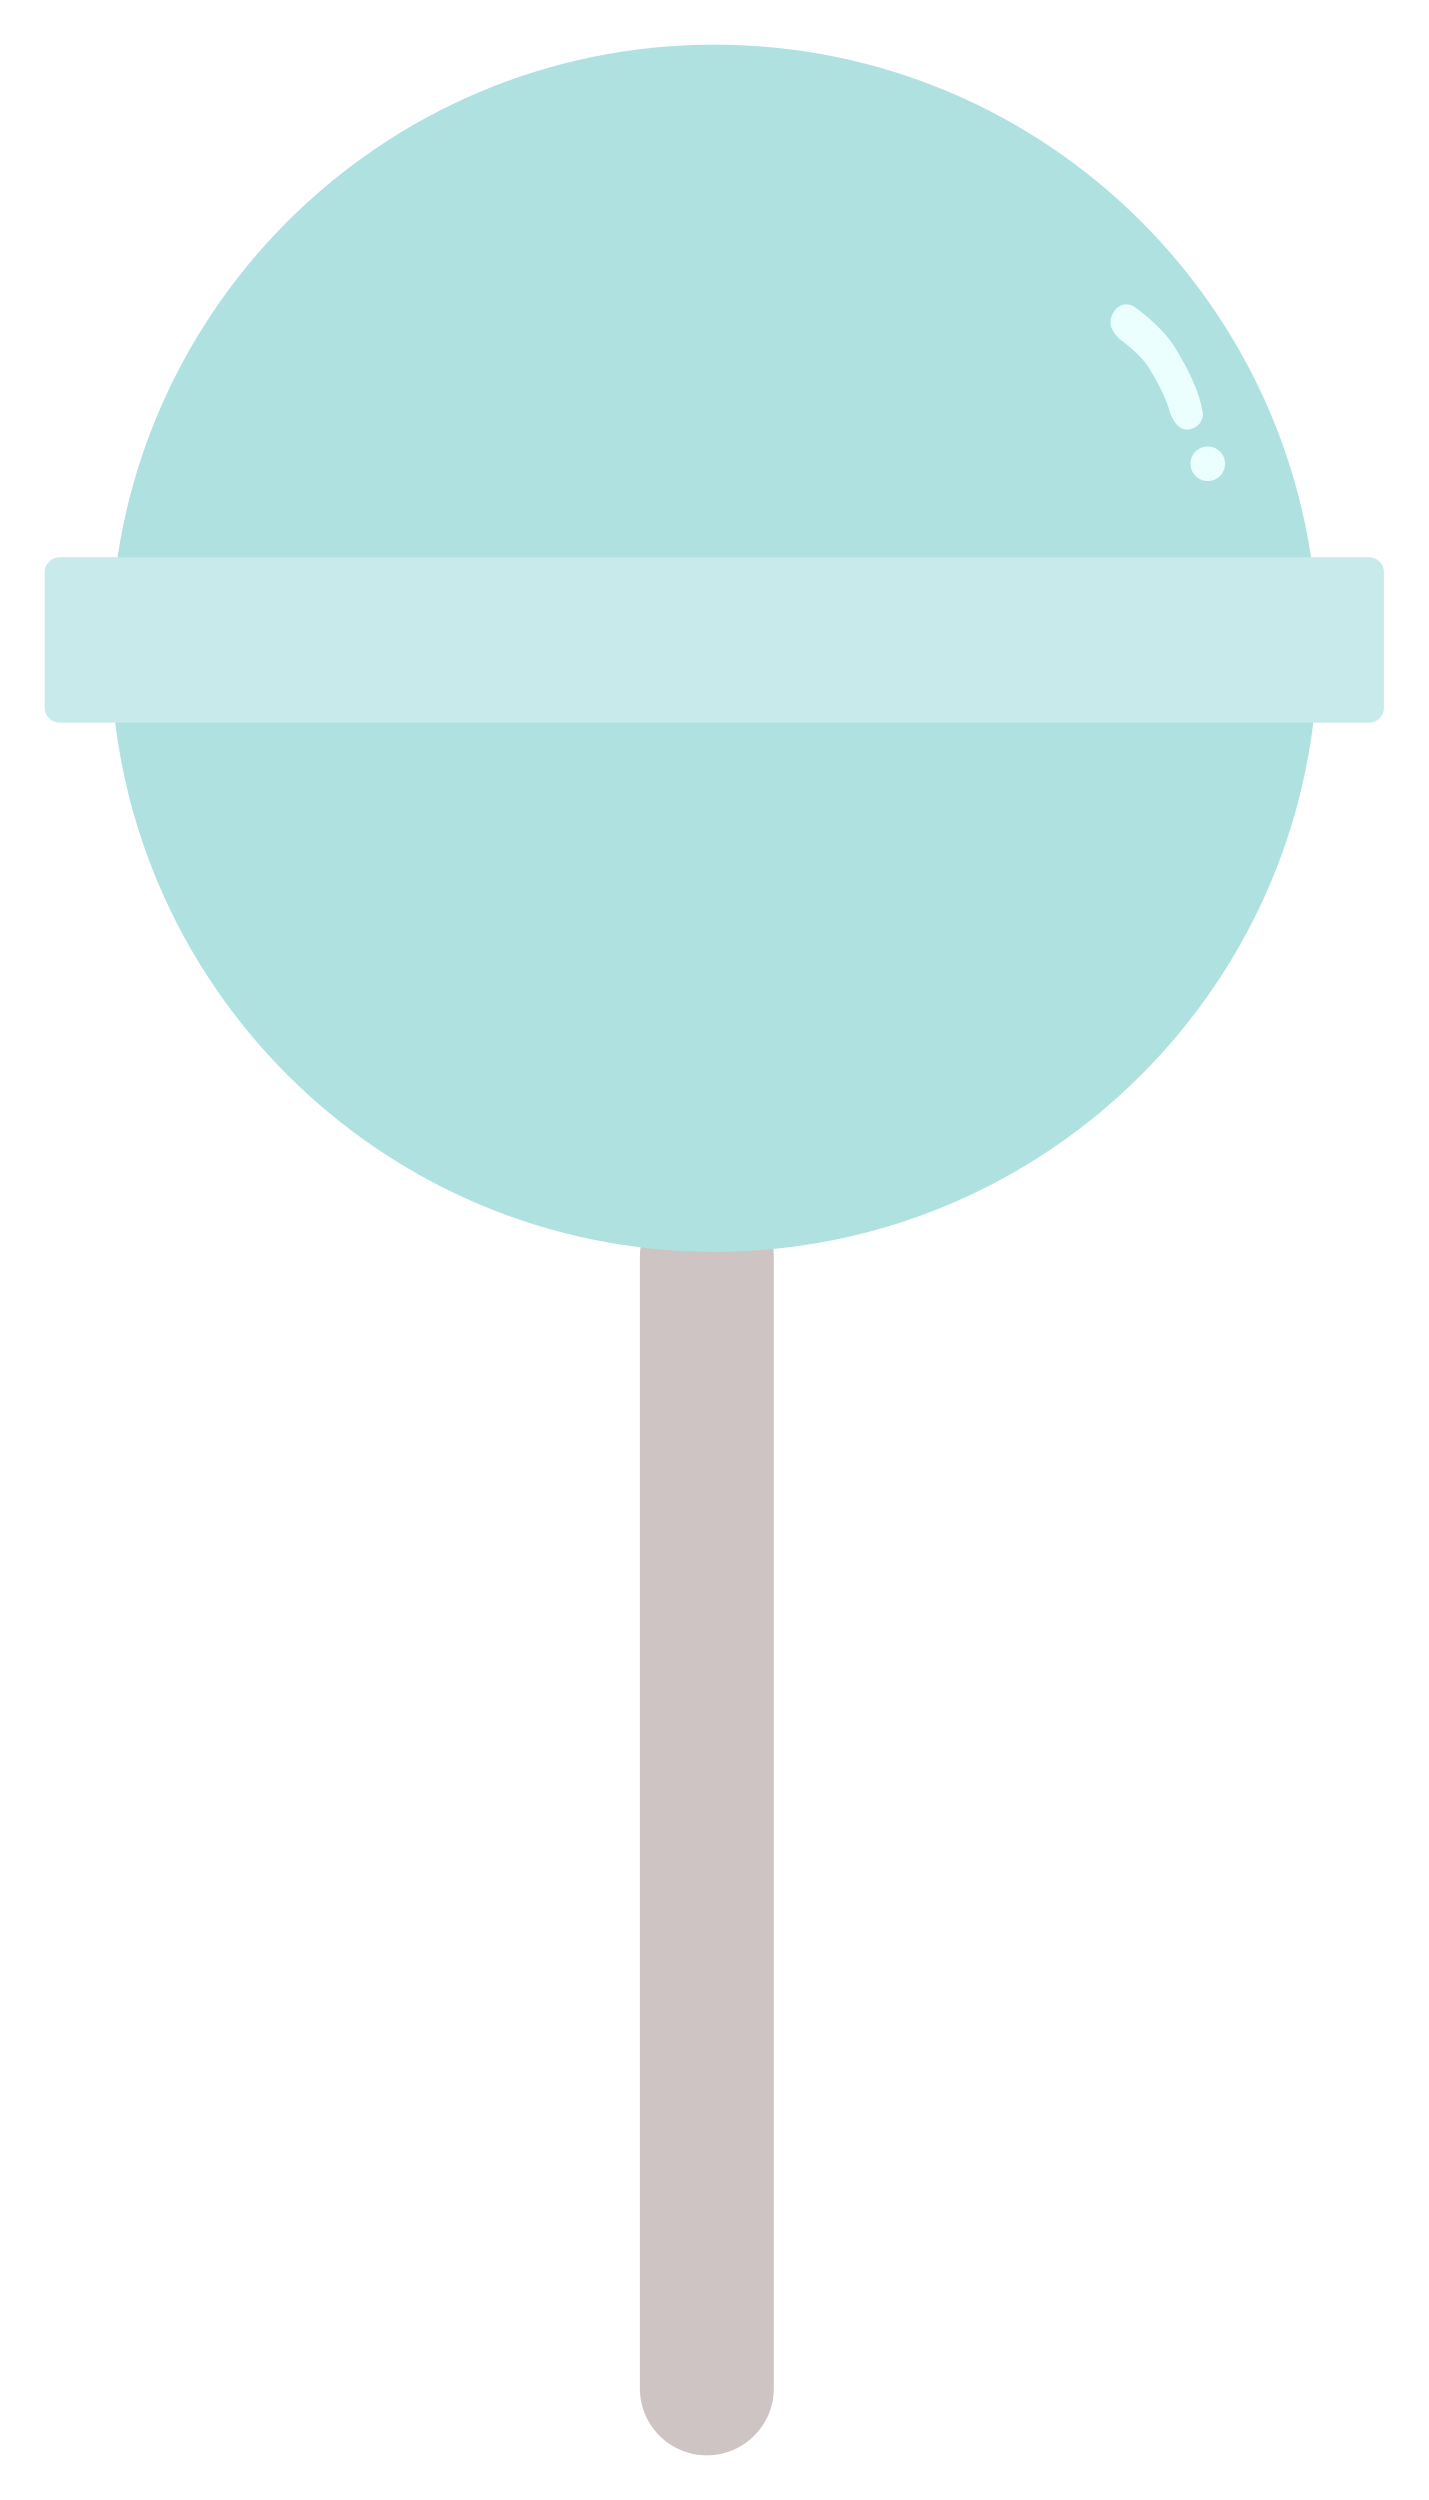
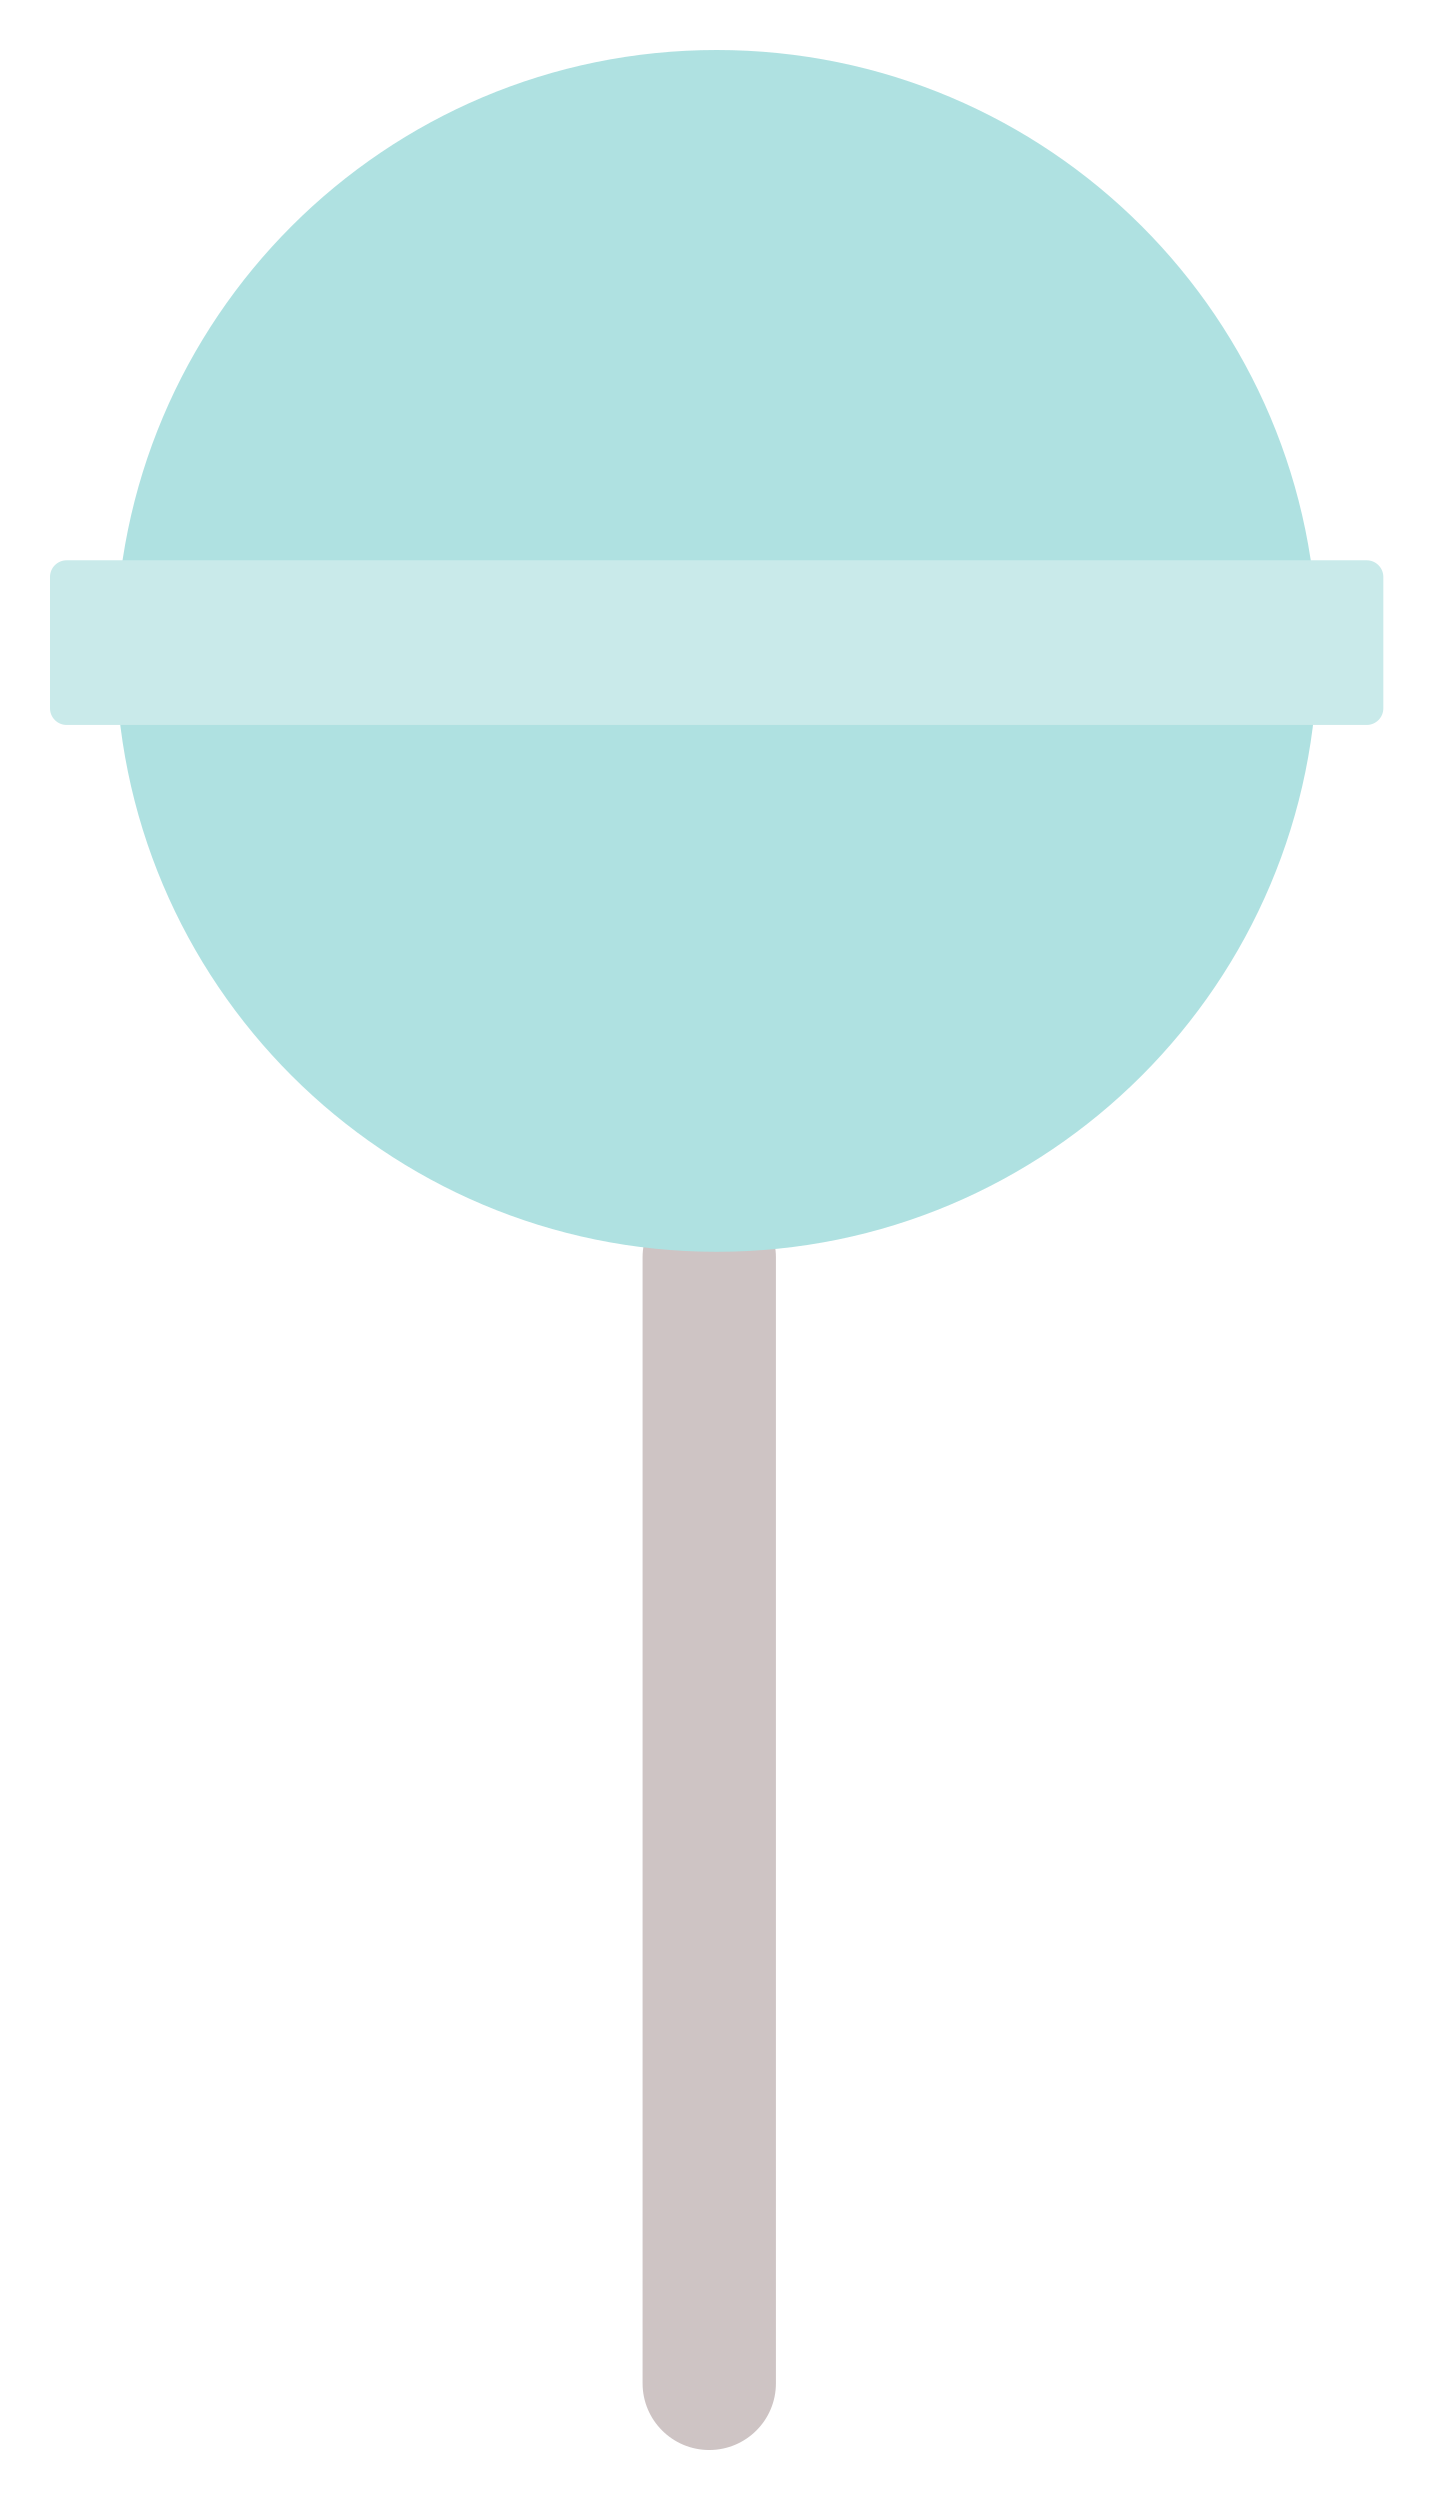
- <svg xmlns="http://www.w3.org/2000/svg" width="96" height="168" viewBox="0 0 96 168" fill="none">
-   <path d="M52 160.5C52 162.985 49.985 165 47.5 165C45.015 165 43 162.985 43 160.5L43 84.5C43 82.015 45.015 80 47.5 80C49.985 80 52 82.015 52 84.5L52 160.5Z" fill="#CEC4C4" />
-   <path d="M48 84.122C70.401 84.122 88.561 65.962 88.561 43.561C88.561 21.16 70.401 3 48 3C25.599 3 7.439 21.16 7.439 43.561C7.439 65.962 25.599 84.122 48 84.122Z" fill="#AFE1E1" />
-   <path d="M92 37.445H4C3.448 37.445 3 37.893 3 38.445V47.562C3 48.114 3.448 48.562 4 48.562H92C92.552 48.562 93 48.114 93 47.562V38.445C93 37.893 92.552 37.445 92 37.445Z" fill="#C9EAEA" />
-   <path d="M78.618 27.715C78.618 27.717 78.618 27.719 78.619 27.721C78.62 27.726 78.62 27.73 78.62 27.733C78.621 27.734 78.621 27.734 78.621 27.735C78.619 27.726 78.614 27.697 78.602 27.647C78.577 27.549 78.527 27.369 78.429 27.107C78.235 26.587 77.851 25.742 77.112 24.575C76.839 24.177 76.393 23.734 75.959 23.359C75.749 23.177 75.56 23.026 75.423 22.922C75.356 22.869 75.302 22.829 75.266 22.803C75.248 22.79 75.235 22.78 75.226 22.774C75.222 22.771 75.219 22.769 75.218 22.768C75.217 22.767 75.217 22.767 75.217 22.767C74.689 22.219 74.43 21.766 74.796 21.032C75.123 20.458 75.75 20.274 76.274 20.647L75.746 21.707C76.255 20.686 76.274 20.648 76.274 20.647L76.275 20.647L76.277 20.649C76.278 20.65 76.28 20.651 76.282 20.652C76.286 20.655 76.292 20.659 76.299 20.664C76.313 20.674 76.332 20.688 76.355 20.706C76.403 20.741 76.47 20.791 76.552 20.854C76.716 20.98 76.941 21.16 77.193 21.377C77.676 21.795 78.332 22.418 78.803 23.112L78.814 23.129L78.825 23.146C79.664 24.468 80.143 25.496 80.417 26.227C80.553 26.592 80.638 26.883 80.691 27.099C80.717 27.206 80.736 27.295 80.748 27.365C80.754 27.4 80.759 27.43 80.763 27.455C80.765 27.468 80.766 27.479 80.768 27.489C80.768 27.494 80.769 27.499 80.769 27.503C80.77 27.506 80.77 27.508 80.77 27.51C80.77 27.511 80.77 27.512 80.771 27.513C80.771 27.514 80.771 27.515 80.771 27.515C80.771 27.515 80.771 27.516 79.694 27.609L80.771 27.516C81.026 28.259 80.433 28.811 79.838 28.862C79.247 28.913 78.87 28.386 78.618 27.715ZM78.617 27.705C78.617 27.706 78.617 27.707 78.617 27.707C78.617 27.709 78.617 27.71 78.618 27.712C78.617 27.71 78.617 27.707 78.617 27.705ZM78.618 27.712L78.618 27.712C78.618 27.713 78.618 27.714 78.618 27.715C78.618 27.714 78.618 27.713 78.618 27.712Z" fill="#EBFFFF" />
-   <path d="M82.321 31.163C82.321 31.806 81.801 32.327 81.16 32.327C80.52 32.327 80 31.806 80 31.163C80 30.521 80.52 30 81.16 30C81.801 30 82.321 30.521 82.321 31.163Z" fill="#EBFFFF" />
+ <svg xmlns="http://www.w3.org/2000/svg" width="86" height="150" viewBox="0 0 86 150" fill="none">
+   <path d="M46.555 143.001C46.555 145.21 44.764 147.001 42.555 147.001C40.346 147.001 38.555 145.21 38.555 143.001L38.555 75.445C38.555 73.236 40.346 71.445 42.555 71.445C44.764 71.445 46.555 73.236 46.555 75.445L46.555 143.001Z" fill="#CEC4C4" />
+   <path d="M42.999 75.108C62.911 75.108 79.053 58.966 79.053 39.054C79.053 19.142 62.911 3 42.999 3C23.087 3 6.945 19.142 6.945 39.054C6.945 58.966 23.087 75.108 42.999 75.108Z" fill="#AFE1E1" />
+   <path d="M82 33.617H4C3.448 33.617 3 34.065 3 34.617V42.498C3 43.051 3.448 43.498 4 43.498H82C82.552 43.498 83 43.051 83 42.498V34.617C83 34.065 82.552 33.617 82 33.617Z" fill="#C9EAEA" />
</svg>
